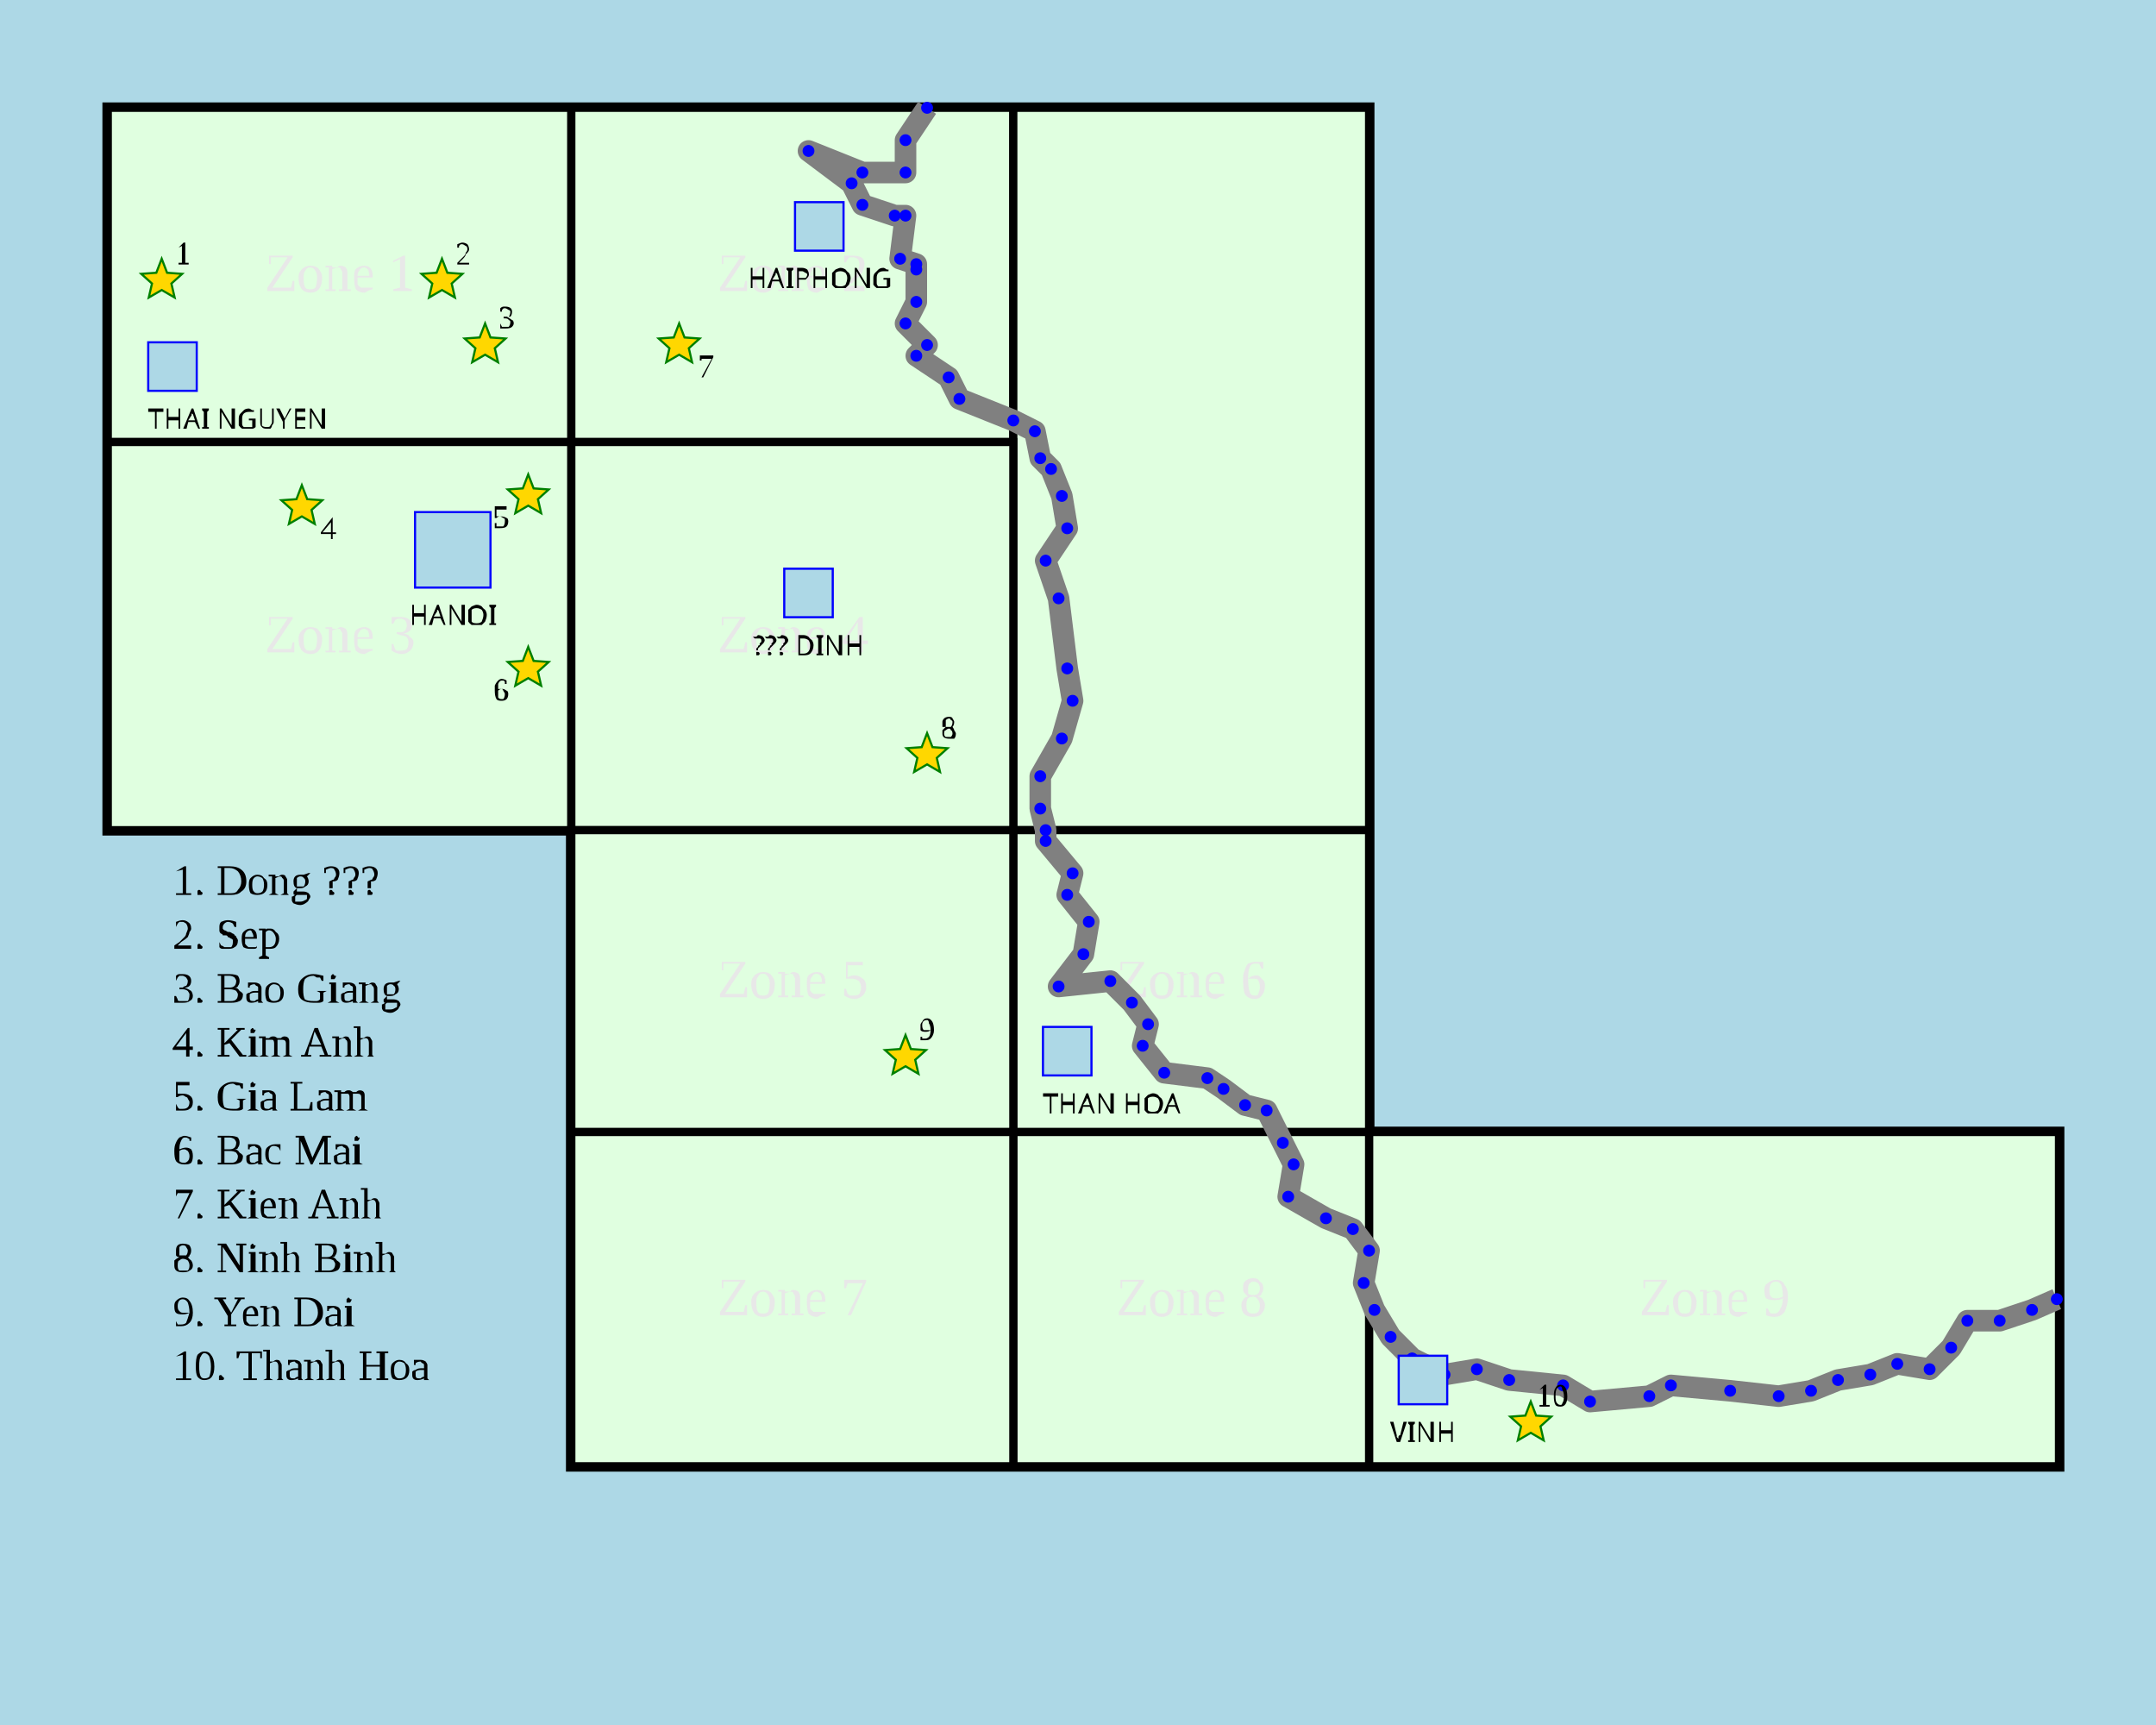
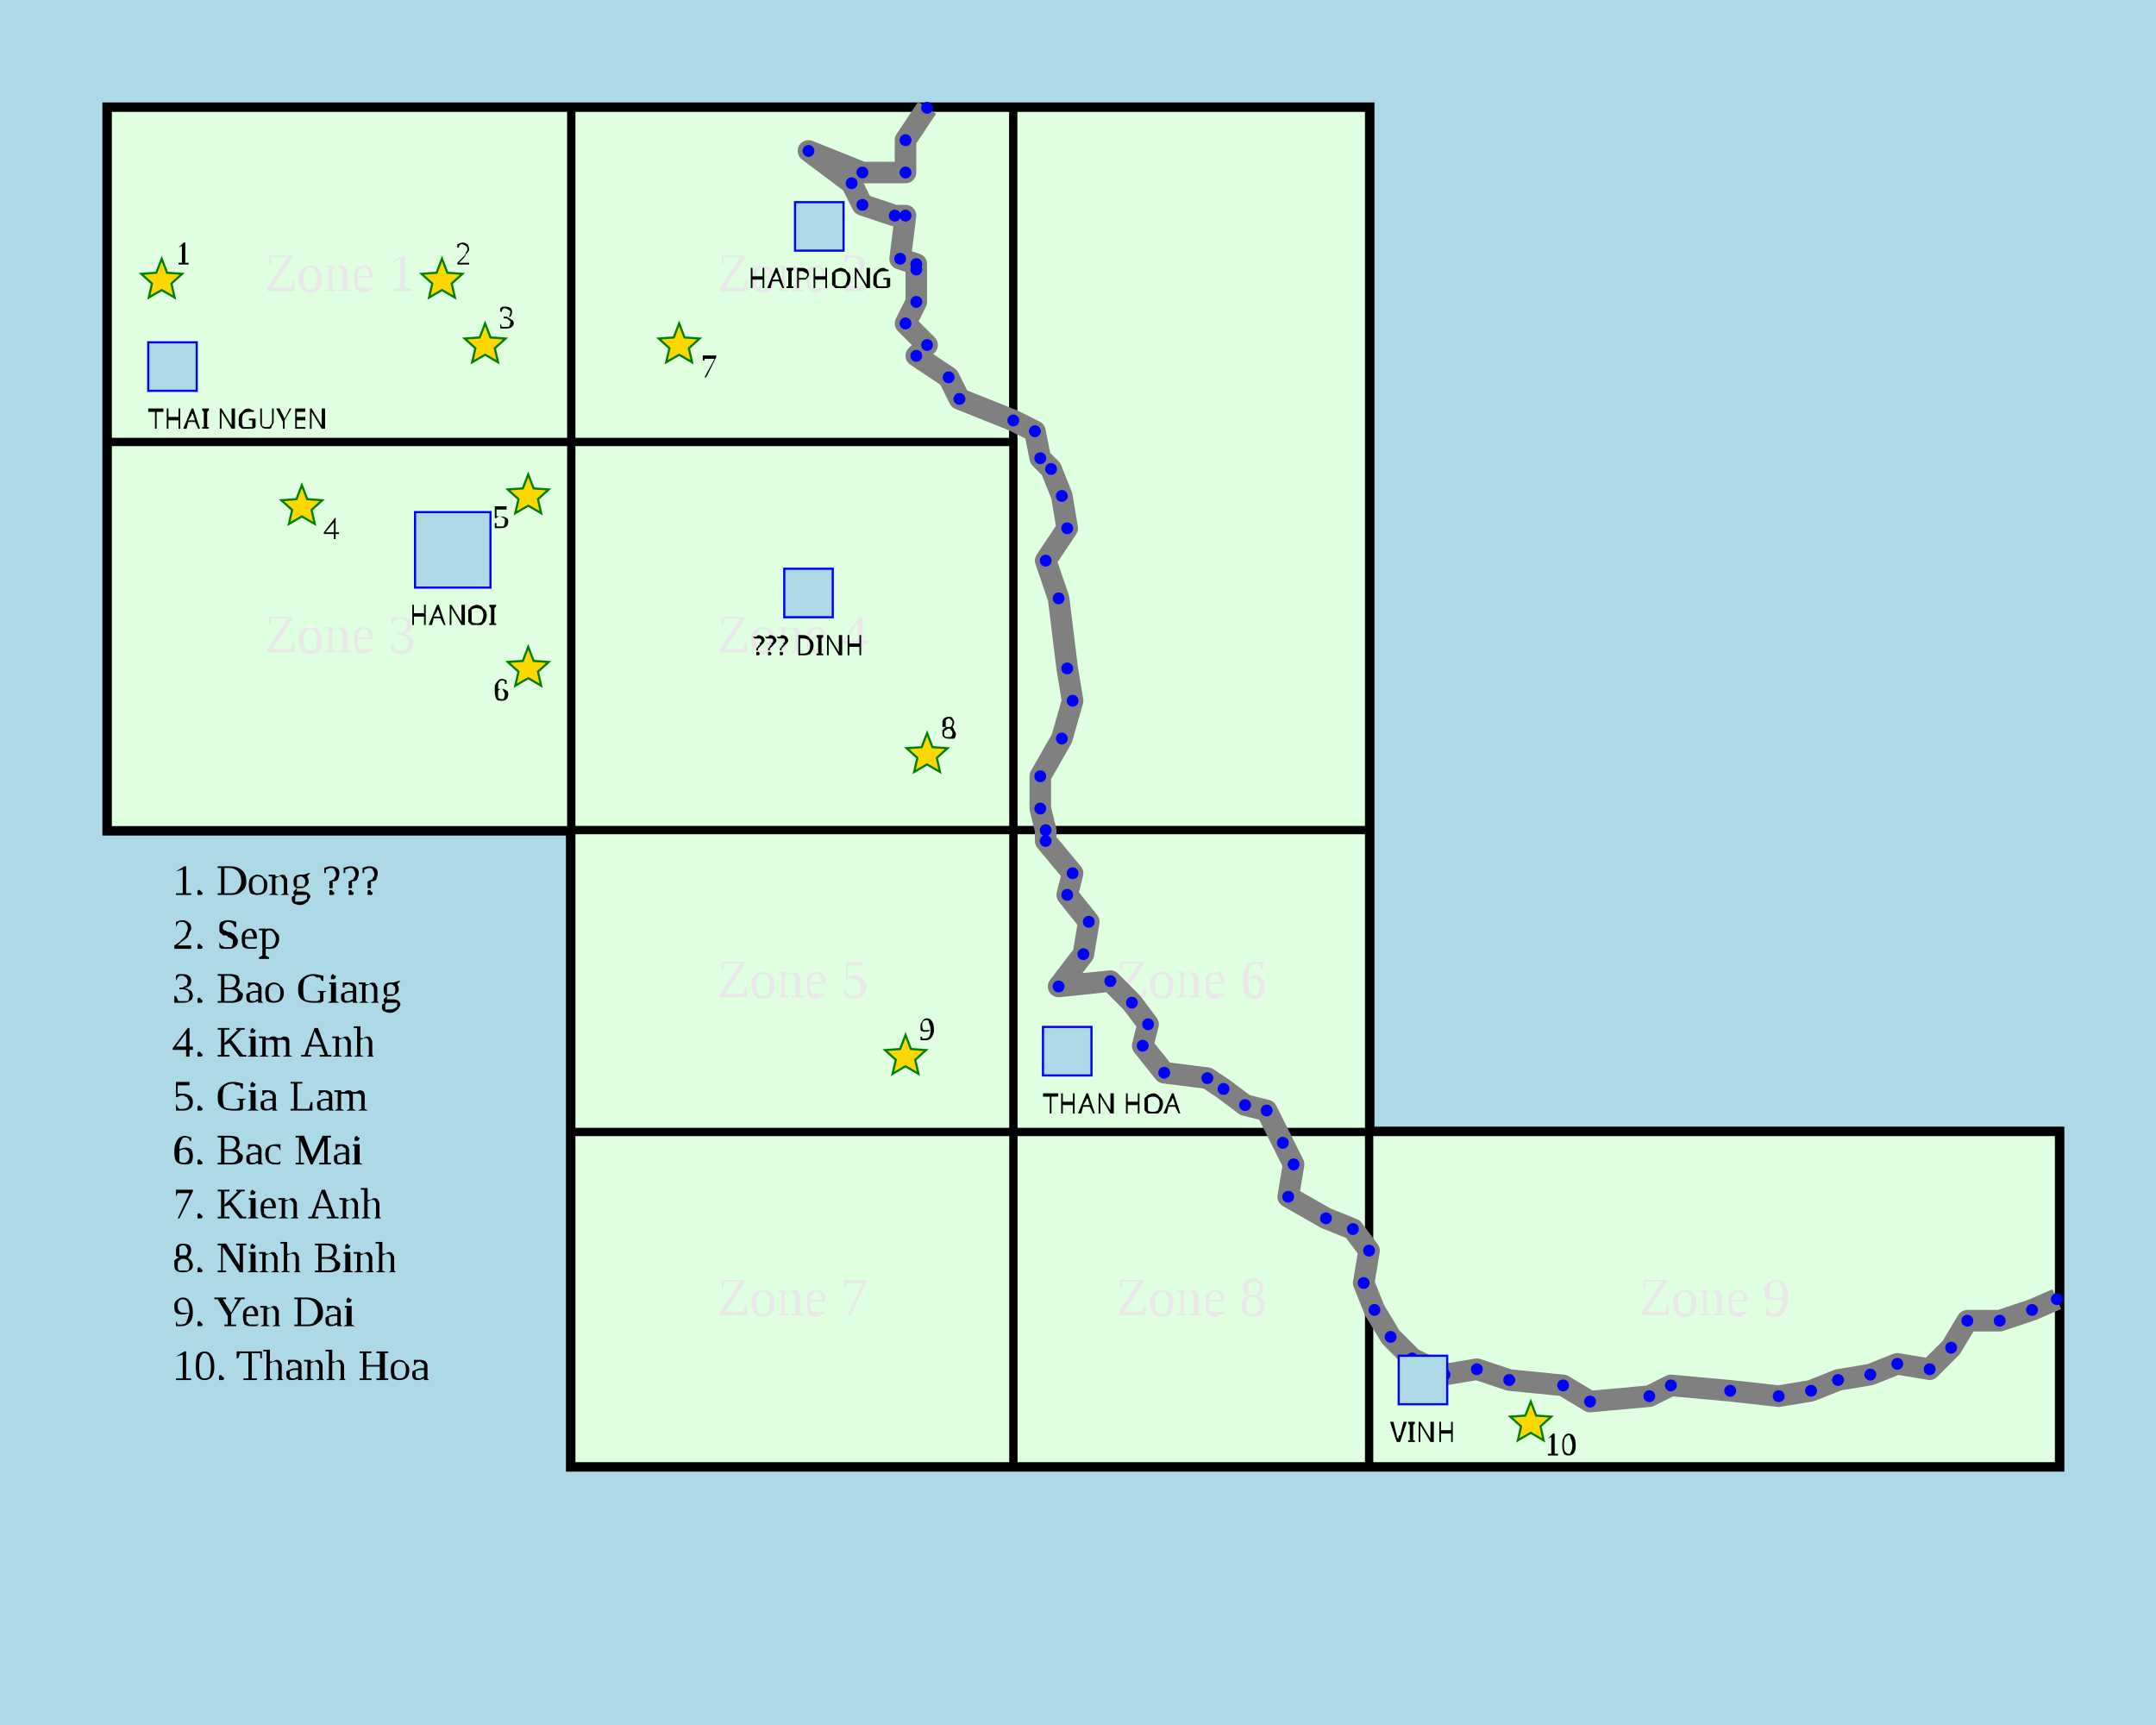
<svg xmlns="http://www.w3.org/2000/svg" width="20.0cm" height="16.0cm" viewBox="0 0 20.0 16.0">
  <rect width="100%" height="100%" fill="lightblue" />
  <g transform="translate(1.0, 1.0)">
    <path d="M 0,0 L 11.7,0 L 11.7,9.5 L 18.1,9.5 L 18.1,12.6 L 4.3,12.6 L 4.3,6.7 L 0,6.7 Z" fill="none" stroke="black" stroke-width="0.1" />
    <rect x="0" y="0" width="4.3" height="3.1" fill="#E0FFE0" stroke="black" stroke-width="0.002cm" />
    <text x="2.15" y="1.55" fill="#E8E8E8" font-size="0.5" text-anchor="middle" dy=".3em">Zone 1</text>
    <rect x="4.3" y="0" width="4.1" height="3.1" fill="#E0FFE0" stroke="black" stroke-width="0.002cm" />
    <text x="6.35" y="1.55" fill="#E8E8E8" font-size="0.5" text-anchor="middle" dy=".3em">Zone 2</text>
    <rect x="8.4" y="0" width="3.3" height="6.7" fill="#E0FFE0" stroke="black" stroke-width="0.002cm" />
    <text x="10.05" y="3.35" fill="#E8E8E8" font-size="0.5" text-anchor="middle" dy=".3em" />
    <rect x="0" y="3.1" width="4.3" height="3.6" fill="#E0FFE0" stroke="black" stroke-width="0.002cm" />
    <text x="2.15" y="4.9" fill="#E8E8E8" font-size="0.5" text-anchor="middle" dy=".3em">Zone 3</text>
    <rect x="4.3" y="3.1" width="4.1" height="3.6" fill="#E0FFE0" stroke="black" stroke-width="0.002cm" />
    <text x="6.35" y="4.9" fill="#E8E8E8" font-size="0.5" text-anchor="middle" dy=".3em">Zone 4</text>
    <rect x="8.4" y="6.7" width="3.3" height="2.8" fill="#E0FFE0" stroke="black" stroke-width="0.002cm" />
    <text x="10.05" y="8.1" fill="#E8E8E8" font-size="0.5" text-anchor="middle" dy=".3em">Zone 6</text>
    <rect x="4.3" y="6.7" width="4.1" height="2.8" fill="#E0FFE0" stroke="black" stroke-width="0.002cm" />
    <text x="6.35" y="8.1" fill="#E8E8E8" font-size="0.5" text-anchor="middle" dy=".3em">Zone 5</text>
    <rect x="11.7" y="9.5" width="6.4" height="3.1" fill="#E0FFE0" stroke="black" stroke-width="0.002cm" />
    <text x="14.9" y="11.05" fill="#E8E8E8" font-size="0.5" text-anchor="middle" dy=".3em">Zone 9</text>
    <rect x="8.4" y="9.5" width="3.3" height="3.1" fill="#E0FFE0" stroke="black" stroke-width="0.002cm" />
    <text x="10.05" y="11.05" fill="#E8E8E8" font-size="0.5" text-anchor="middle" dy=".3em">Zone 8</text>
    <rect x="4.3" y="9.5" width="4.1" height="3.1" fill="#E0FFE0" stroke="black" stroke-width="0.002cm" />
    <text x="6.35" y="11.05" fill="#E8E8E8" font-size="0.5" text-anchor="middle" dy=".3em">Zone 7</text>
    <path d="M 7.6,0 7.4,0.3 7.4,0.6 7.0,0.6 6.5,0.4 6.9,0.7 7.0,0.9 7.3,1.0 7.4,1.0 7.35,1.4 7.5,1.45 7.5,1.5 7.5,1.8 7.4,2.0 7.6,2.2 7.5,2.3 7.8,2.5 7.9,2.7 8.4,2.9 8.6,3.0 8.65,3.25 8.75,3.35 8.85,3.6 8.9,3.9 8.7,4.2 8.82,4.55 8.9,5.2 8.95,5.5 8.85,5.85 8.65,6.2 8.65,6.5 8.7,6.7 8.7,6.8 8.95,7.1 8.9,7.3 9.1,7.55 9.05,7.85 8.82,8.15 9.3,8.1 9.5,8.3 9.65,8.5 9.6,8.7 9.8,8.95 10.2,9.0 10.35,9.1 10.55,9.25 10.75,9.3 10.9,9.6 11.0,9.8 10.95,10.1 11.3,10.3 11.55,10.4 11.7,10.6 11.65,10.9 11.75,11.15 11.9,11.4 12.1,11.6 12.4,11.75 12.7,11.7 13.0,11.8 13.5,11.85 13.75,12.0 14.3,11.95 14.5,11.85 15.05,11.9 15.5,11.95 15.8,11.9 16.05,11.8 16.35,11.75 16.6,11.65 16.9,11.7 17.1,11.5 17.25,11.25 17.55,11.25 17.85,11.15 18.08,11.05" fill="none" stroke="gray" stroke-width="0.2" stroke-linejoin="round" />
    <circle cx="7.6" cy="0" r="0.05" fill="blue" stroke="blue" stroke-width="0.01" />
    <circle cx="7.4" cy="0.3" r="0.05" fill="blue" stroke="blue" stroke-width="0.01" />
    <circle cx="7.4" cy="0.6" r="0.05" fill="blue" stroke="blue" stroke-width="0.01" />
    <circle cx="7.0" cy="0.6" r="0.05" fill="blue" stroke="blue" stroke-width="0.01" />
    <circle cx="6.5" cy="0.4" r="0.05" fill="blue" stroke="blue" stroke-width="0.01" />
    <circle cx="6.9" cy="0.7" r="0.05" fill="blue" stroke="blue" stroke-width="0.01" />
    <circle cx="7.0" cy="0.9" r="0.05" fill="blue" stroke="blue" stroke-width="0.01" />
    <circle cx="7.3" cy="1.0" r="0.05" fill="blue" stroke="blue" stroke-width="0.01" />
    <circle cx="7.4" cy="1.0" r="0.05" fill="blue" stroke="blue" stroke-width="0.01" />
    <circle cx="7.35" cy="1.4" r="0.05" fill="blue" stroke="blue" stroke-width="0.01" />
    <circle cx="7.5" cy="1.45" r="0.05" fill="blue" stroke="blue" stroke-width="0.01" />
    <circle cx="7.5" cy="1.5" r="0.05" fill="blue" stroke="blue" stroke-width="0.01" />
    <circle cx="7.5" cy="1.8" r="0.05" fill="blue" stroke="blue" stroke-width="0.01" />
    <circle cx="7.4" cy="2.0" r="0.05" fill="blue" stroke="blue" stroke-width="0.01" />
    <circle cx="7.6" cy="2.2" r="0.05" fill="blue" stroke="blue" stroke-width="0.01" />
    <circle cx="7.5" cy="2.3" r="0.05" fill="blue" stroke="blue" stroke-width="0.01" />
    <circle cx="7.8" cy="2.5" r="0.05" fill="blue" stroke="blue" stroke-width="0.01" />
    <circle cx="7.9" cy="2.7" r="0.05" fill="blue" stroke="blue" stroke-width="0.01" />
    <circle cx="8.4" cy="2.9" r="0.05" fill="blue" stroke="blue" stroke-width="0.01" />
    <circle cx="8.6" cy="3.0" r="0.05" fill="blue" stroke="blue" stroke-width="0.01" />
    <circle cx="8.65" cy="3.25" r="0.05" fill="blue" stroke="blue" stroke-width="0.01" />
    <circle cx="8.75" cy="3.35" r="0.05" fill="blue" stroke="blue" stroke-width="0.01" />
    <circle cx="8.85" cy="3.6" r="0.05" fill="blue" stroke="blue" stroke-width="0.01" />
    <circle cx="8.9" cy="3.9" r="0.05" fill="blue" stroke="blue" stroke-width="0.01" />
    <circle cx="8.7" cy="4.2" r="0.05" fill="blue" stroke="blue" stroke-width="0.01" />
    <circle cx="8.82" cy="4.55" r="0.05" fill="blue" stroke="blue" stroke-width="0.01" />
    <circle cx="8.9" cy="5.2" r="0.05" fill="blue" stroke="blue" stroke-width="0.01" />
    <circle cx="8.95" cy="5.5" r="0.05" fill="blue" stroke="blue" stroke-width="0.01" />
    <circle cx="8.85" cy="5.85" r="0.05" fill="blue" stroke="blue" stroke-width="0.01" />
    <circle cx="8.65" cy="6.2" r="0.05" fill="blue" stroke="blue" stroke-width="0.01" />
    <circle cx="8.65" cy="6.5" r="0.05" fill="blue" stroke="blue" stroke-width="0.01" />
    <circle cx="8.7" cy="6.7" r="0.05" fill="blue" stroke="blue" stroke-width="0.01" />
    <circle cx="8.7" cy="6.8" r="0.05" fill="blue" stroke="blue" stroke-width="0.01" />
    <circle cx="8.95" cy="7.1" r="0.05" fill="blue" stroke="blue" stroke-width="0.01" />
    <circle cx="8.9" cy="7.3" r="0.05" fill="blue" stroke="blue" stroke-width="0.01" />
    <circle cx="9.1" cy="7.55" r="0.05" fill="blue" stroke="blue" stroke-width="0.01" />
    <circle cx="9.05" cy="7.85" r="0.05" fill="blue" stroke="blue" stroke-width="0.01" />
    <circle cx="8.82" cy="8.15" r="0.05" fill="blue" stroke="blue" stroke-width="0.01" />
    <circle cx="9.3" cy="8.1" r="0.05" fill="blue" stroke="blue" stroke-width="0.01" />
    <circle cx="9.5" cy="8.3" r="0.05" fill="blue" stroke="blue" stroke-width="0.01" />
    <circle cx="9.65" cy="8.5" r="0.05" fill="blue" stroke="blue" stroke-width="0.01" />
    <circle cx="9.6" cy="8.7" r="0.05" fill="blue" stroke="blue" stroke-width="0.01" />
    <circle cx="9.8" cy="8.95" r="0.05" fill="blue" stroke="blue" stroke-width="0.01" />
    <circle cx="10.2" cy="9.0" r="0.05" fill="blue" stroke="blue" stroke-width="0.01" />
    <circle cx="10.35" cy="9.1" r="0.05" fill="blue" stroke="blue" stroke-width="0.01" />
    <circle cx="10.55" cy="9.25" r="0.05" fill="blue" stroke="blue" stroke-width="0.01" />
    <circle cx="10.75" cy="9.3" r="0.05" fill="blue" stroke="blue" stroke-width="0.01" />
    <circle cx="10.9" cy="9.6" r="0.05" fill="blue" stroke="blue" stroke-width="0.01" />
    <circle cx="11.0" cy="9.8" r="0.05" fill="blue" stroke="blue" stroke-width="0.01" />
    <circle cx="10.95" cy="10.1" r="0.05" fill="blue" stroke="blue" stroke-width="0.01" />
    <circle cx="11.3" cy="10.3" r="0.05" fill="blue" stroke="blue" stroke-width="0.01" />
    <circle cx="11.55" cy="10.4" r="0.05" fill="blue" stroke="blue" stroke-width="0.01" />
    <circle cx="11.7" cy="10.6" r="0.05" fill="blue" stroke="blue" stroke-width="0.01" />
    <circle cx="11.65" cy="10.9" r="0.05" fill="blue" stroke="blue" stroke-width="0.01" />
    <circle cx="11.75" cy="11.15" r="0.05" fill="blue" stroke="blue" stroke-width="0.01" />
    <circle cx="11.9" cy="11.4" r="0.05" fill="blue" stroke="blue" stroke-width="0.01" />
    <circle cx="12.1" cy="11.6" r="0.05" fill="blue" stroke="blue" stroke-width="0.01" />
    <circle cx="12.4" cy="11.75" r="0.05" fill="blue" stroke="blue" stroke-width="0.01" />
    <circle cx="12.7" cy="11.7" r="0.05" fill="blue" stroke="blue" stroke-width="0.01" />
    <circle cx="13.0" cy="11.8" r="0.05" fill="blue" stroke="blue" stroke-width="0.01" />
    <circle cx="13.5" cy="11.85" r="0.05" fill="blue" stroke="blue" stroke-width="0.01" />
    <circle cx="13.75" cy="12.0" r="0.05" fill="blue" stroke="blue" stroke-width="0.01" />
    <circle cx="14.3" cy="11.95" r="0.05" fill="blue" stroke="blue" stroke-width="0.01" />
    <circle cx="14.5" cy="11.85" r="0.05" fill="blue" stroke="blue" stroke-width="0.01" />
    <circle cx="15.05" cy="11.9" r="0.05" fill="blue" stroke="blue" stroke-width="0.01" />
    <circle cx="15.5" cy="11.95" r="0.05" fill="blue" stroke="blue" stroke-width="0.01" />
    <circle cx="15.8" cy="11.9" r="0.05" fill="blue" stroke="blue" stroke-width="0.01" />
    <circle cx="16.05" cy="11.8" r="0.05" fill="blue" stroke="blue" stroke-width="0.01" />
    <circle cx="16.35" cy="11.75" r="0.05" fill="blue" stroke="blue" stroke-width="0.01" />
    <circle cx="16.6" cy="11.65" r="0.05" fill="blue" stroke="blue" stroke-width="0.01" />
    <circle cx="16.9" cy="11.7" r="0.05" fill="blue" stroke="blue" stroke-width="0.01" />
    <circle cx="17.1" cy="11.5" r="0.05" fill="blue" stroke="blue" stroke-width="0.01" />
    <circle cx="17.25" cy="11.25" r="0.05" fill="blue" stroke="blue" stroke-width="0.01" />
    <circle cx="17.55" cy="11.25" r="0.05" fill="blue" stroke="blue" stroke-width="0.01" />
    <circle cx="17.85" cy="11.15" r="0.05" fill="blue" stroke="blue" stroke-width="0.01" />
    <circle cx="18.08" cy="11.05" r="0.05" fill="blue" stroke="blue" stroke-width="0.01" />
    <polygon points="0.5,1.4 0.55,1.53 0.69,1.54 0.59,1.63 0.62,1.76 0.5,1.69 0.38,1.76 0.41,1.63 0.31,1.54 0.45,1.53" fill="gold" stroke="green" stroke-width="0.02" />
    <text x="0.7" y="1.45" font-size="0.3" fill="black" text-anchor="middle">1</text>
    <polygon points="3.1,1.4 3.15,1.53 3.29,1.54 3.19,1.63 3.22,1.76 3.1,1.69 2.98,1.76 3.01,1.63 2.91,1.54 3.05,1.53" fill="gold" stroke="green" stroke-width="0.02" />
    <text x="3.3" y="1.45" font-size="0.3" fill="black" text-anchor="middle">2</text>
    <polygon points="3.5,2.0 3.55,2.13 3.69,2.14 3.59,2.23 3.62,2.36 3.5,2.29 3.38,2.36 3.41,2.23 3.31,2.14 3.45,2.13" fill="gold" stroke="green" stroke-width="0.02" />
    <text x="3.7" y="2.05" font-size="0.3" fill="black" text-anchor="middle">3</text>
    <polygon points="1.8,3.5 1.85,3.63 1.99,3.64 1.89,3.73 1.92,3.86 1.8,3.79 1.68,3.86 1.71,3.73 1.61,3.64 1.75,3.63" fill="gold" stroke="green" stroke-width="0.02" />
-     <text x="2.05" y="4.0" font-size="0.3" fill="black" text-anchor="middle">4</text>
+     <text x="2.08" y="4.0" font-size="0.3" fill="black" text-anchor="middle">4</text>
    <polygon points="3.9,3.4 3.95,3.53 4.09,3.54 3.99,3.63 4.02,3.76 3.9,3.69 3.78,3.76 3.81,3.63 3.71,3.54 3.85,3.53" fill="gold" stroke="green" stroke-width="0.02" />
    <text x="3.65" y="3.9" font-size="0.3" fill="black" text-anchor="middle">5</text>
    <polygon points="3.9,5.0 3.95,5.13 4.09,5.14 3.99,5.23 4.02,5.36 3.9,5.29 3.78,5.36 3.81,5.23 3.71,5.14 3.85,5.13" fill="gold" stroke="green" stroke-width="0.02" />
    <text x="3.65" y="5.5" font-size="0.3" fill="black" text-anchor="middle">6</text>
    <polygon points="5.3,2.0 5.35,2.13 5.49,2.14 5.39,2.23 5.42,2.36 5.3,2.29 5.18,2.36 5.21,2.23 5.11,2.14 5.25,2.13" fill="gold" stroke="green" stroke-width="0.02" />
-     <text x="5.55" y="2.5" font-size="0.3" fill="black" text-anchor="middle">7</text>
+     <text x="5.58" y="2.5" font-size="0.3" fill="black" text-anchor="middle">7</text>
    <polygon points="7.6,5.8 7.65,5.93 7.79,5.94 7.69,6.03 7.72,6.16 7.6,6.09 7.48,6.16 7.51,6.03 7.41,5.94 7.55,5.93" fill="gold" stroke="green" stroke-width="0.02" />
    <text x="7.8" y="5.85" font-size="0.3" fill="black" text-anchor="middle">8</text>
    <polygon points="7.4,8.6 7.45,8.73 7.59,8.74 7.49,8.83 7.52,8.96 7.4,8.89 7.28,8.96 7.31,8.83 7.21,8.74 7.35,8.73" fill="gold" stroke="green" stroke-width="0.02" />
    <text x="7.6" y="8.65" font-size="0.3" fill="black" text-anchor="middle">9</text>
    <polygon points="13.2,12.0 13.25,12.13 13.39,12.14 13.29,12.23 13.32,12.36 13.2,12.29 13.08,12.36 13.11,12.23 13.01,12.14 13.15,12.13" fill="gold" stroke="green" stroke-width="0.02" />
-     <text x="13.4" y="12.05" font-size="0.3" fill="black" text-anchor="middle">10</text>
+     <text x="13.48" y="12.5" font-size="0.3" fill="black" text-anchor="middle">10</text>
    <polygon points="0.375,2.175 0.825,2.175 0.825,2.625 0.375,2.625" fill="lightblue" stroke="blue" stroke-width="0.02" />
    <text x="0.375" y="2.975" text-anchor="start" font-family="sans-serif" font-size="0.25" fill="black">THAI NGUYEN</text>
    <polygon points="6.375,0.875 6.825,0.875 6.825,1.325 6.375,1.325" fill="lightblue" stroke="blue" stroke-width="0.02" />
    <text x="6.6" y="1.675" text-anchor="middle" font-family="sans-serif" font-size="0.25" fill="black">HAIPHONG</text>
    <polygon points="2.85,3.75 3.55,3.75 3.55,4.45 2.85,4.45" fill="lightblue" stroke="blue" stroke-width="0.02" />
    <text x="3.2" y="4.8" text-anchor="middle" font-family="sans-serif" font-size="0.25" fill="black">HANOI</text>
    <polygon points="6.275,4.275 6.725,4.275 6.725,4.725 6.275,4.725" fill="lightblue" stroke="blue" stroke-width="0.02" />
    <text x="6.5" y="5.075" text-anchor="middle" font-family="sans-serif" font-size="0.25" fill="black">??? DINH</text>
    <polygon points="8.675,8.525 9.125,8.525 9.125,8.975 8.675,8.975" fill="lightblue" stroke="blue" stroke-width="0.02" />
    <text x="8.675" y="9.325" text-anchor="start" font-family="sans-serif" font-size="0.25" fill="black">THAN HOA</text>
    <polygon points="11.975,11.575 12.425,11.575 12.425,12.025 11.975,12.025" fill="lightblue" stroke="blue" stroke-width="0.02" />
    <text x="12.2" y="12.375" text-anchor="middle" font-family="sans-serif" font-size="0.25" fill="black">VINH</text>
    <text x="0.6" y="7.3" font-size="0.4" fill="black">1. Dong ???</text>
    <text x="0.6" y="7.8" font-size="0.4" fill="black">2. Sep</text>
    <text x="0.6" y="8.3" font-size="0.4" fill="black">3. Bao Giang</text>
    <text x="0.6" y="8.8" font-size="0.4" fill="black">4. Kim Anh</text>
    <text x="0.6" y="9.3" font-size="0.4" fill="black">5. Gia Lam</text>
    <text x="0.6" y="9.8" font-size="0.4" fill="black">6. Bac Mai</text>
    <text x="0.6" y="10.3" font-size="0.4" fill="black">7. Kien Anh</text>
    <text x="0.6" y="10.8" font-size="0.4" fill="black">8. Ninh Binh</text>
    <text x="0.6" y="11.3" font-size="0.4" fill="black">9. Yen Dai</text>
    <text x="0.6" y="11.8" font-size="0.4" fill="black">10. Thanh Hoa</text>
  </g>
</svg>
